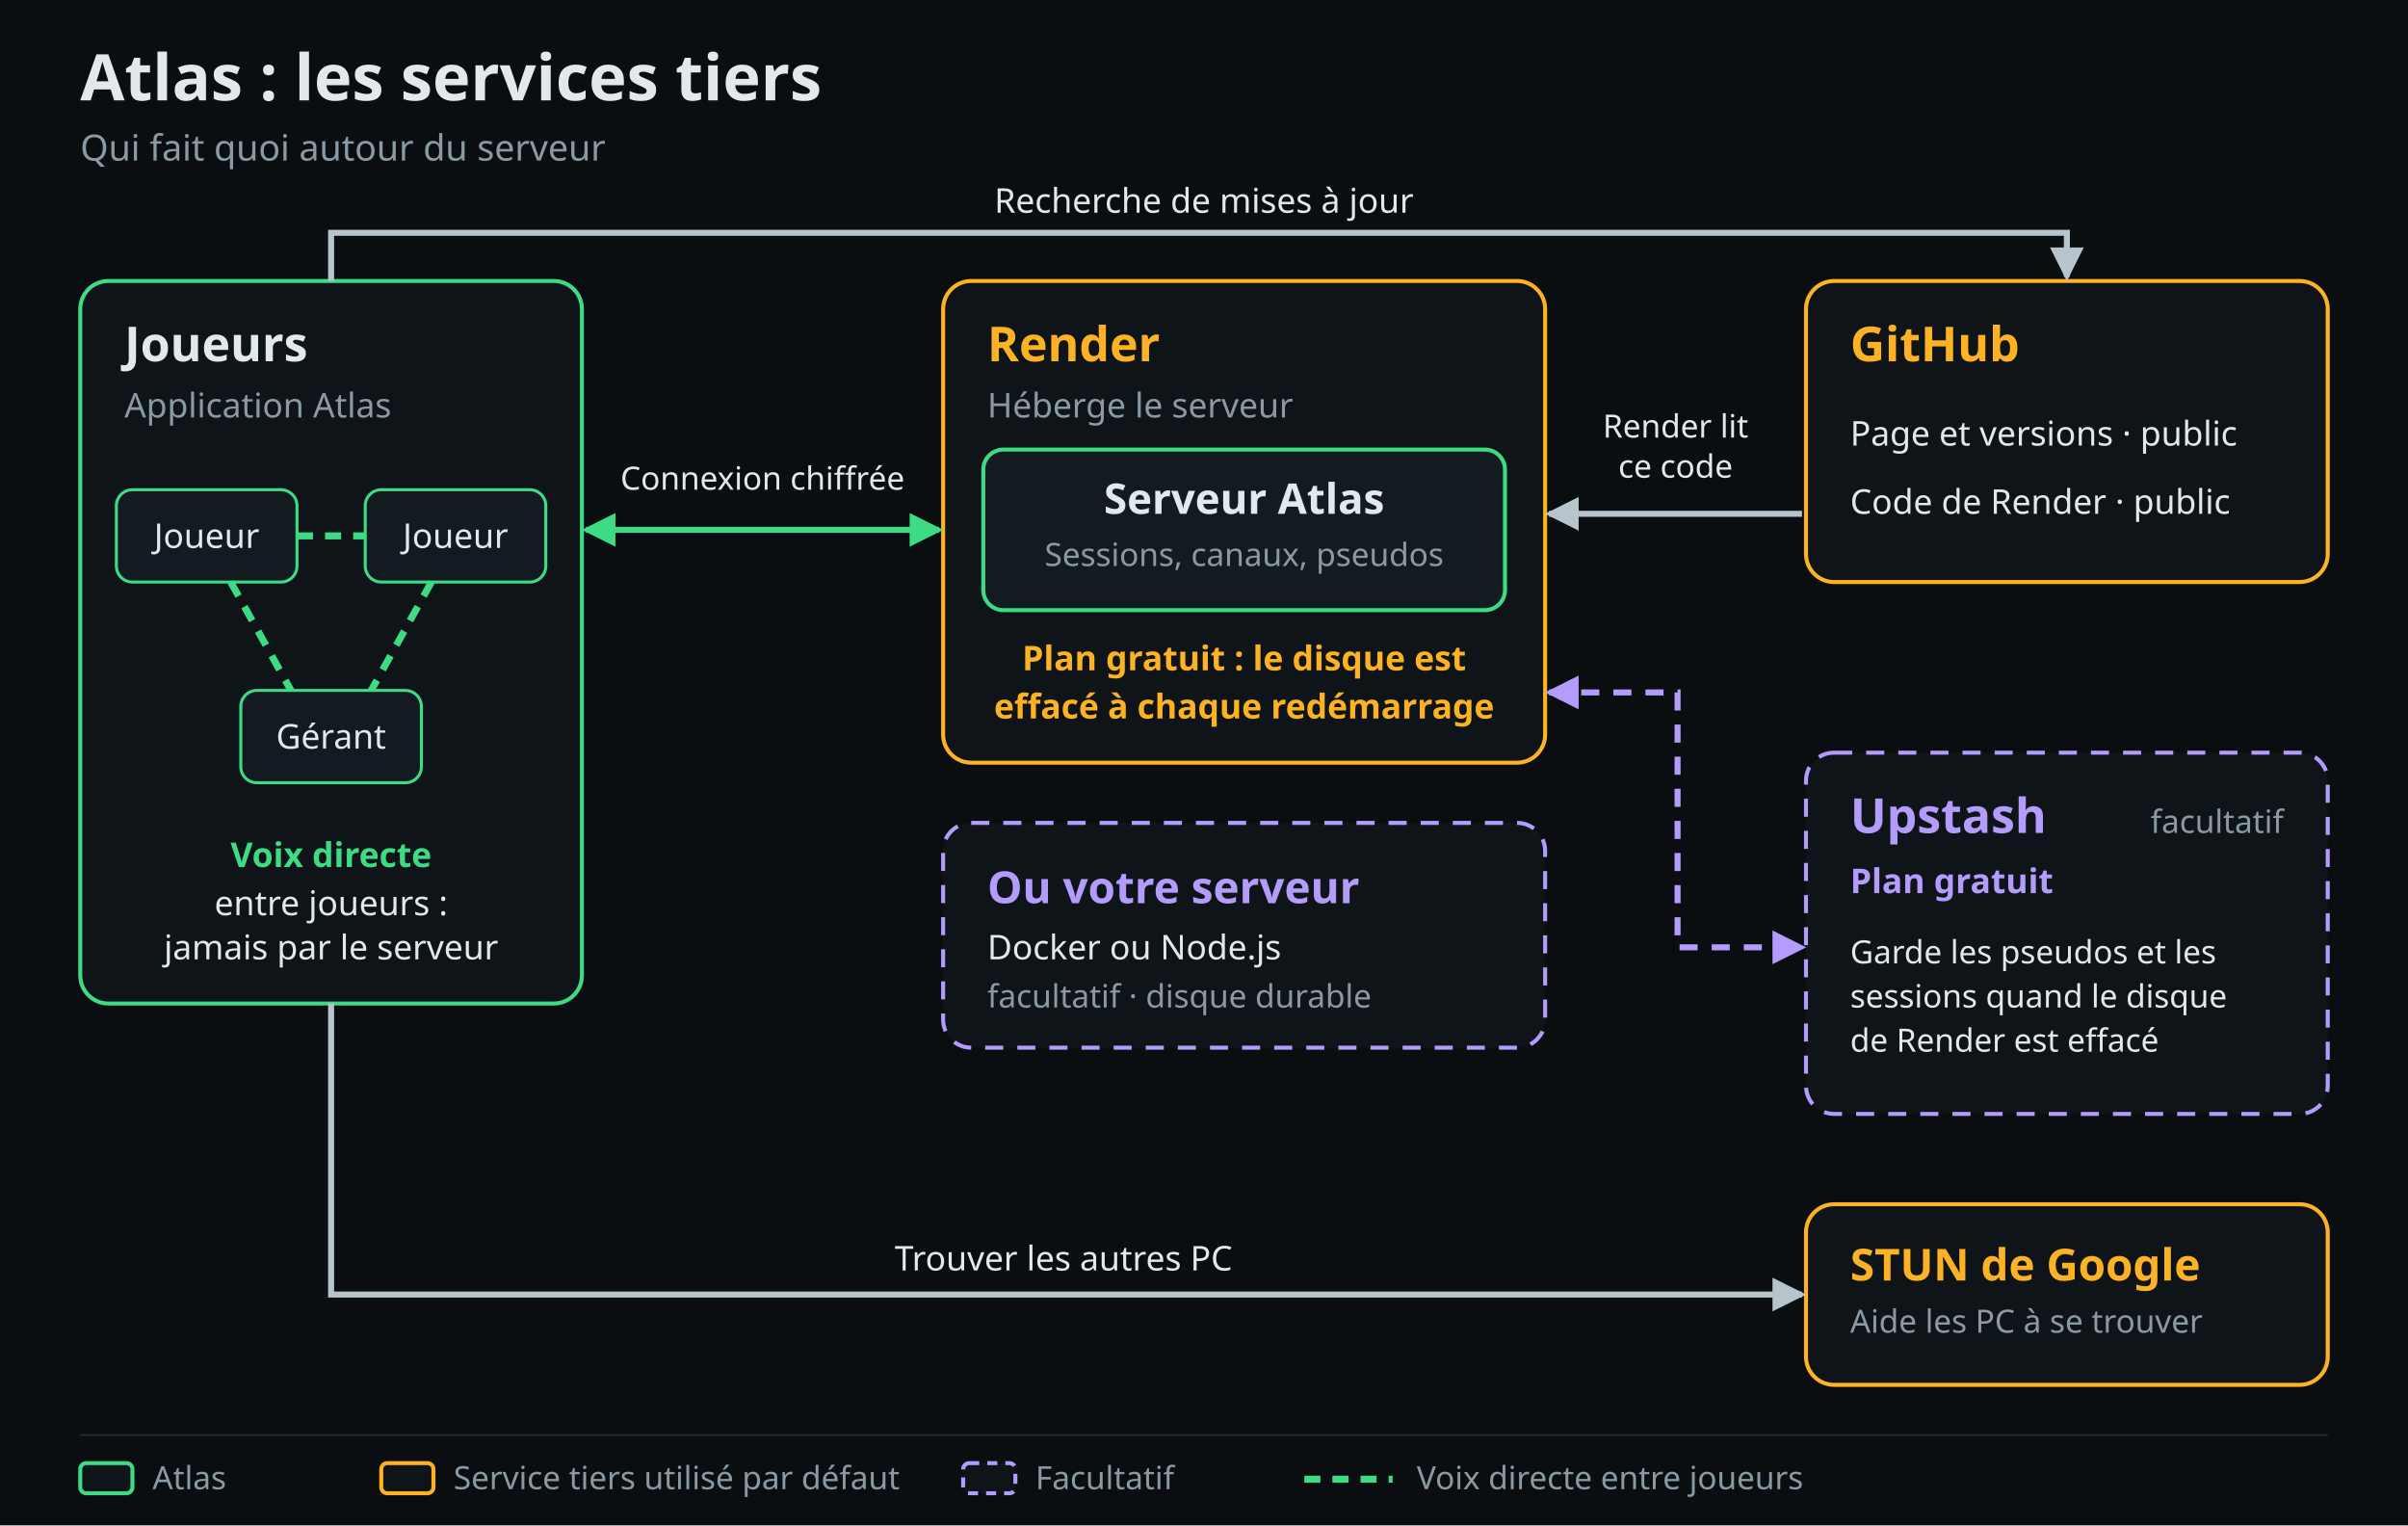
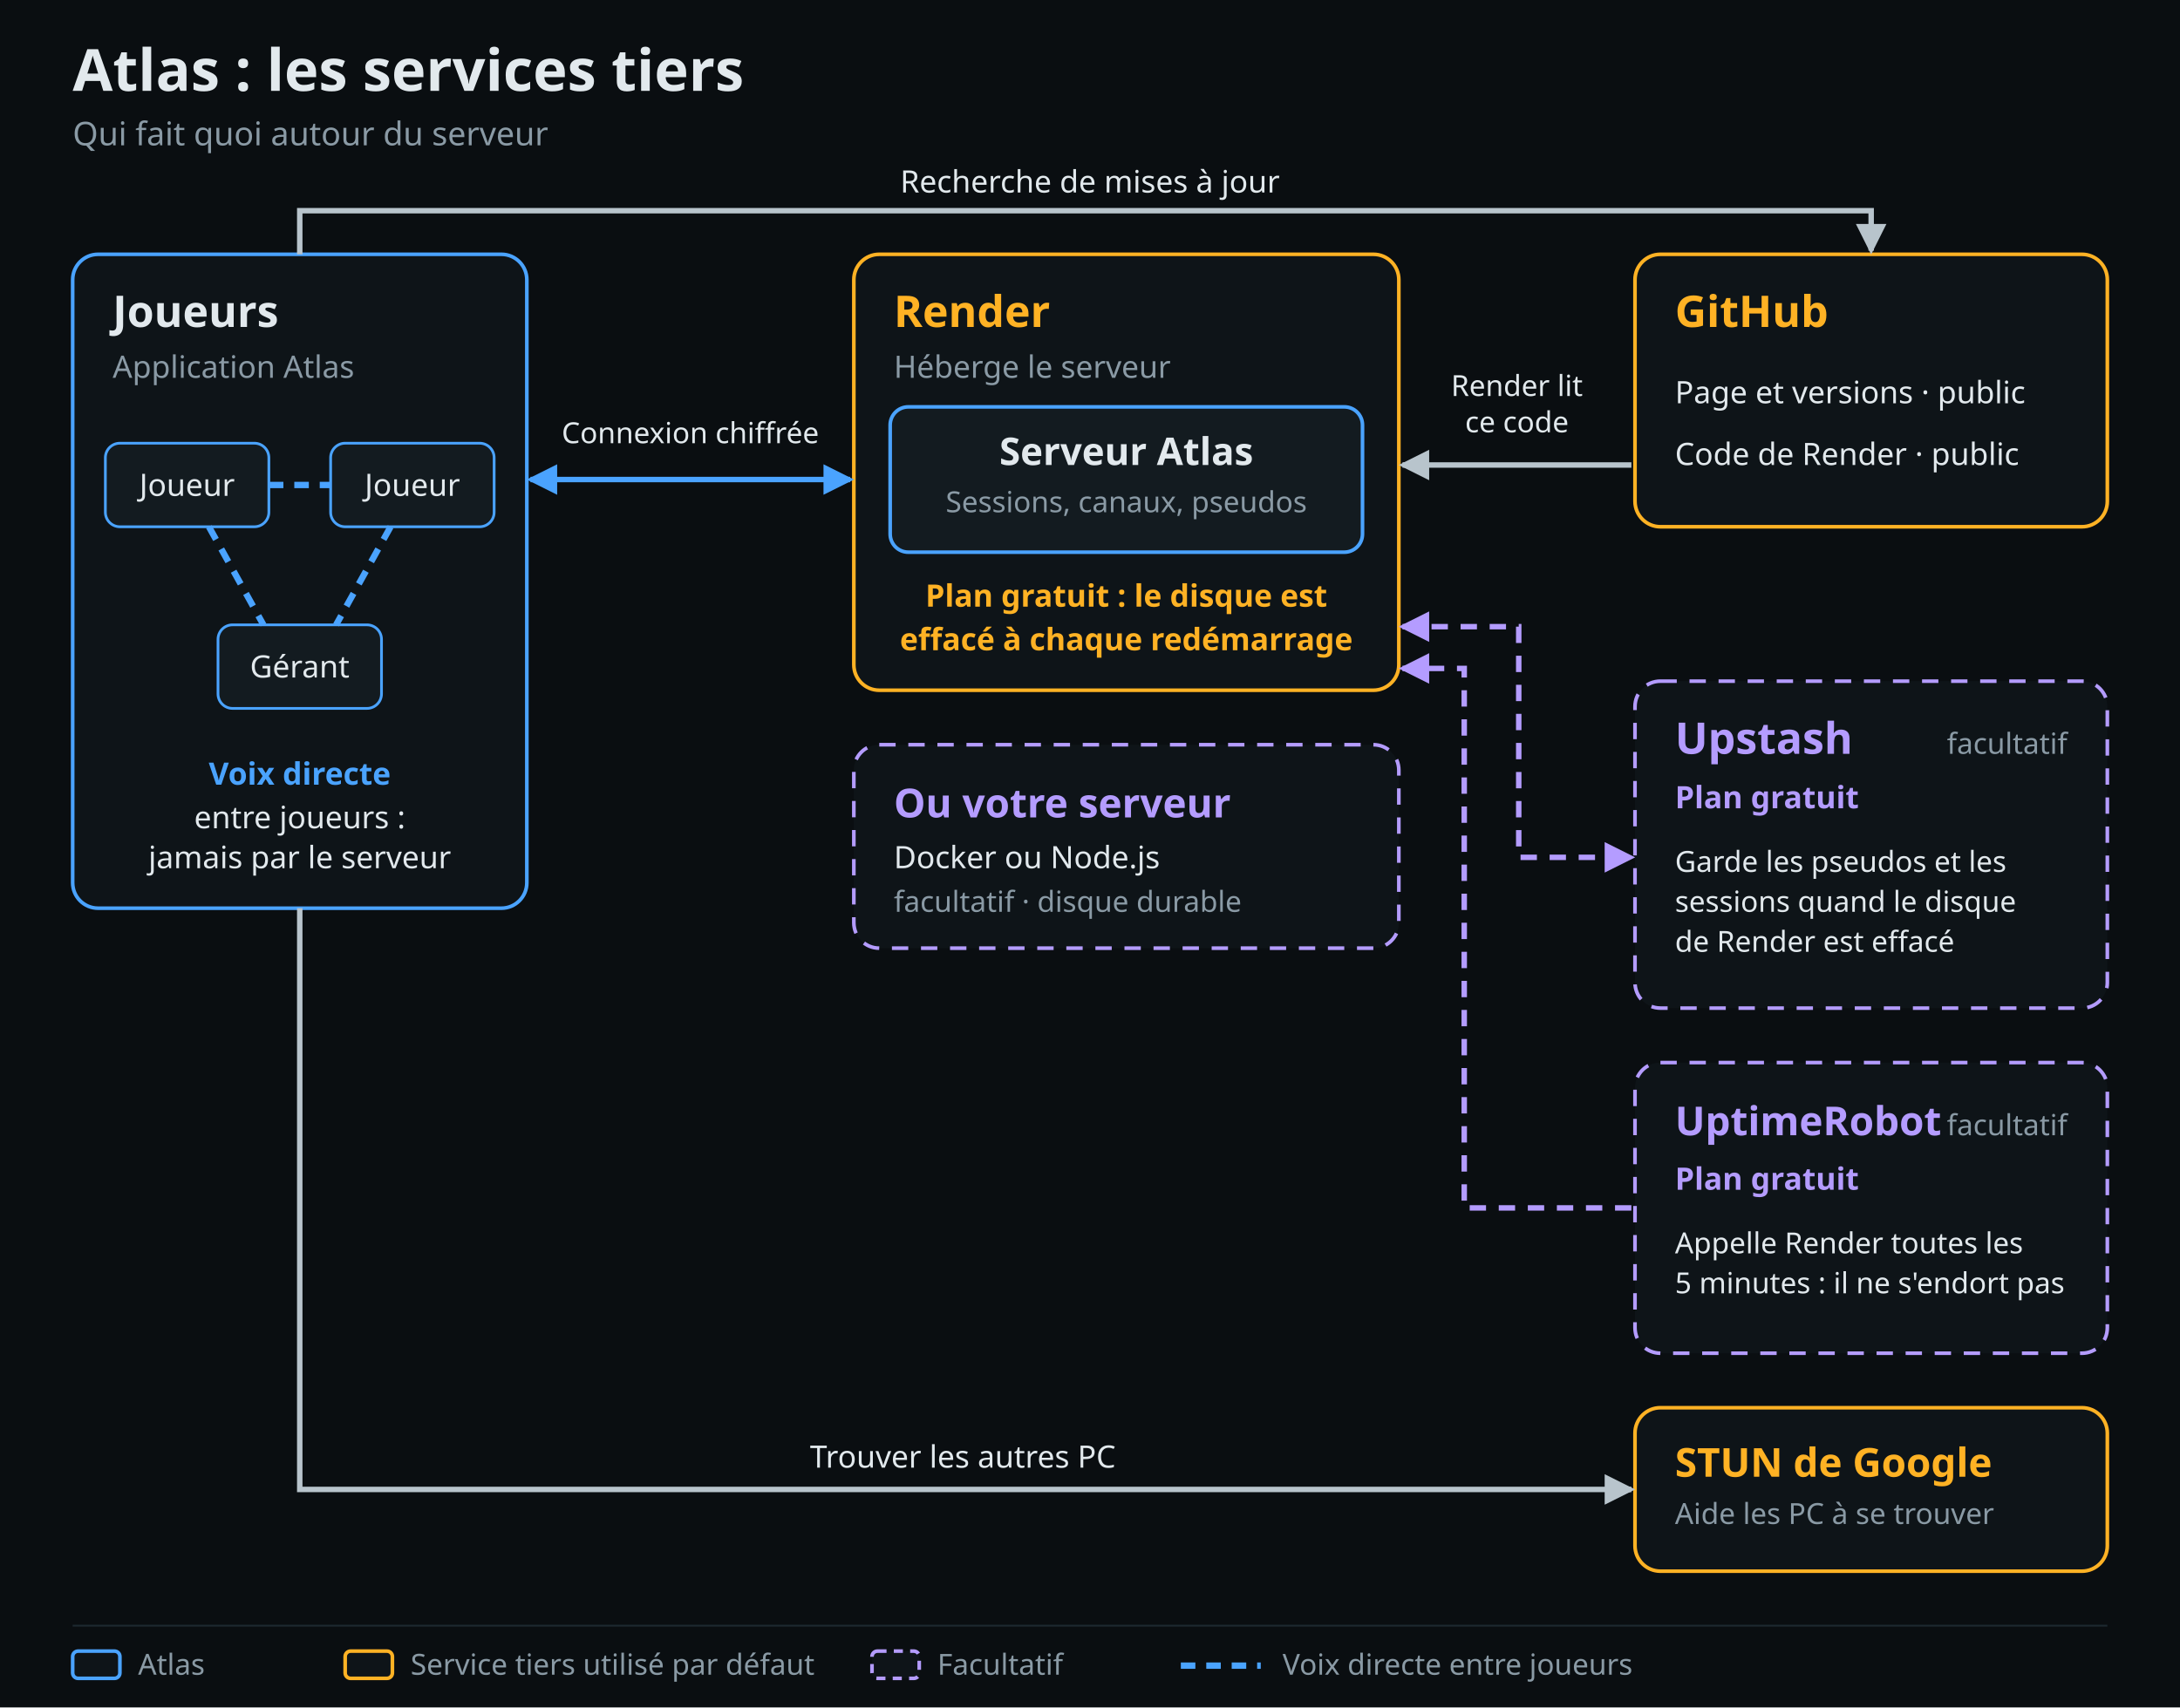
- <svg xmlns="http://www.w3.org/2000/svg" width="1200" height="760" viewBox="0 0 1200 760" role="img" font-family="'Segoe UI', 'Segoe UI Variable Text', system-ui, sans-serif">
+ <svg xmlns="http://www.w3.org/2000/svg" width="1200" height="940" viewBox="0 0 1200 940" role="img" font-family="'Segoe UI', 'Segoe UI Variable Text', system-ui, sans-serif">
  <defs>
    <marker id="aGray" viewBox="0 0 10 10" refX="8" refY="5" markerWidth="7" markerHeight="7" orient="auto-start-reverse">
      <path d="M1 1L9 5L1 9z" fill="#b8c4cc" />
    </marker>
-     <marker id="aGreen" viewBox="0 0 10 10" refX="8" refY="5" markerWidth="7" markerHeight="7" orient="auto-start-reverse">
-       <path d="M1 1L9 5L1 9z" fill="#3ddc84" />
+     <marker id="aBlue" viewBox="0 0 10 10" refX="8" refY="5" markerWidth="7" markerHeight="7" orient="auto-start-reverse">
+       <path d="M1 1L9 5L1 9z" fill="#4aa3ff" />
    </marker>
    <marker id="aViolet" viewBox="0 0 10 10" refX="8" refY="5" markerWidth="7" markerHeight="7" orient="auto-start-reverse">
      <path d="M1 1L9 5L1 9z" fill="#b49cff" />
    </marker>
  </defs>
-   <rect x="0" y="0" width="1200" height="760" fill="#0a0e11" />
+   <rect x="0" y="0" width="1200" height="940" fill="#0a0e11" />
  <text x="40" y="50" font-size="32" font-weight="700" fill="#e2e9ed">Atlas : les services tiers</text>
  <text x="40" y="80" font-size="18" fill="#8a9aa5">Qui fait quoi autour du serveur</text>
-   <rect x="40" y="140" width="250" height="360" rx="14" fill="#0e1418" stroke="#3ddc84" stroke-width="2" />
+   <rect x="40" y="140" width="250" height="360" rx="14" fill="#0e1418" stroke="#4aa3ff" stroke-width="2" />
  <text x="62" y="180" font-size="24" font-weight="700" fill="#e2e9ed">Joueurs</text>
  <text x="62" y="208" font-size="17" fill="#8a9aa5">Application Atlas</text>
-   <rect x="58" y="244" width="90" height="46" rx="8" fill="#131b20" stroke="#3ddc84" stroke-width="1.5" />
+   <rect x="58" y="244" width="90" height="46" rx="8" fill="#131b20" stroke="#4aa3ff" stroke-width="1.5" />
  <text x="103" y="273" font-size="17" fill="#e2e9ed" text-anchor="middle">Joueur</text>
-   <rect x="182" y="244" width="90" height="46" rx="8" fill="#131b20" stroke="#3ddc84" stroke-width="1.5" />
+   <rect x="182" y="244" width="90" height="46" rx="8" fill="#131b20" stroke="#4aa3ff" stroke-width="1.5" />
  <text x="227" y="273" font-size="17" fill="#e2e9ed" text-anchor="middle">Joueur</text>
-   <rect x="120" y="344" width="90" height="46" rx="8" fill="#131b20" stroke="#3ddc84" stroke-width="1.5" />
+   <rect x="120" y="344" width="90" height="46" rx="8" fill="#131b20" stroke="#4aa3ff" stroke-width="1.5" />
  <text x="165" y="373" font-size="17" fill="#e2e9ed" text-anchor="middle">Gérant</text>
-   <line x1="148" y1="267" x2="182" y2="267" stroke="#3ddc84" stroke-width="3.5" stroke-dasharray="8 6" />
-   <line x1="115" y1="290" x2="145" y2="344" stroke="#3ddc84" stroke-width="3.5" stroke-dasharray="8 6" />
-   <line x1="215" y1="290" x2="185" y2="344" stroke="#3ddc84" stroke-width="3.5" stroke-dasharray="8 6" />
-   <text x="165" y="432" font-size="17" font-weight="700" fill="#3ddc84" text-anchor="middle">Voix directe</text>
+   <line x1="148" y1="267" x2="182" y2="267" stroke="#4aa3ff" stroke-width="3.5" stroke-dasharray="8 6" />
+   <line x1="115" y1="290" x2="145" y2="344" stroke="#4aa3ff" stroke-width="3.5" stroke-dasharray="8 6" />
+   <line x1="215" y1="290" x2="185" y2="344" stroke="#4aa3ff" stroke-width="3.5" stroke-dasharray="8 6" />
+   <text x="165" y="432" font-size="17" font-weight="700" fill="#4aa3ff" text-anchor="middle">Voix directe</text>
  <text x="165" y="456" font-size="17" fill="#e2e9ed" text-anchor="middle">entre joueurs :</text>
  <text x="165" y="478" font-size="17" fill="#e2e9ed" text-anchor="middle">jamais par le serveur</text>
  <rect x="470" y="140" width="300" height="240" rx="14" fill="#0e1418" stroke="#ffb224" stroke-width="2" />
  <text x="492" y="180" font-size="24" font-weight="700" fill="#ffb224">Render</text>
  <text x="492" y="208" font-size="17" fill="#8a9aa5">Héberge le serveur</text>
-   <rect x="490" y="224" width="260" height="80" rx="10" fill="#131b20" stroke="#3ddc84" stroke-width="2" />
+   <rect x="490" y="224" width="260" height="80" rx="10" fill="#131b20" stroke="#4aa3ff" stroke-width="2" />
  <text x="620" y="256" font-size="21" font-weight="700" fill="#e2e9ed" text-anchor="middle">Serveur Atlas</text>
  <text x="620" y="282" font-size="16" fill="#8a9aa5" text-anchor="middle">Sessions, canaux, pseudos</text>
  <text x="620" y="334" font-size="17" font-weight="700" fill="#ffb224" text-anchor="middle">Plan gratuit : le disque est</text>
  <text x="620" y="358" font-size="17" font-weight="700" fill="#ffb224" text-anchor="middle">effacé à chaque redémarrage</text>
  <rect x="470" y="410" width="300" height="112" rx="14" fill="#0e1418" stroke="#b49cff" stroke-width="2" stroke-dasharray="9 7" />
  <text x="492" y="450" font-size="22" font-weight="700" fill="#b49cff">Ou votre serveur</text>
  <text x="492" y="478" font-size="17" fill="#e2e9ed">Docker ou Node.js</text>
  <text x="492" y="502" font-size="16" fill="#8a9aa5">facultatif · disque durable</text>
  <rect x="900" y="140" width="260" height="150" rx="14" fill="#0e1418" stroke="#ffb224" stroke-width="2" />
  <text x="922" y="180" font-size="24" font-weight="700" fill="#ffb224">GitHub</text>
  <text x="922" y="222" font-size="17" fill="#e2e9ed">Page et versions · public</text>
  <text x="922" y="256" font-size="17" fill="#e2e9ed">Code de Render · public</text>
  <rect x="900" y="375" width="260" height="180" rx="14" fill="#0e1418" stroke="#b49cff" stroke-width="2" stroke-dasharray="9 7" />
  <text x="922" y="415" font-size="24" font-weight="700" fill="#b49cff">Upstash</text>
  <text x="1138" y="415" font-size="16" fill="#8a9aa5" text-anchor="end">facultatif</text>
  <text x="922" y="445" font-size="17" font-weight="700" fill="#b49cff">Plan gratuit</text>
  <text x="922" y="480" font-size="16" fill="#e2e9ed">Garde les pseudos et les</text>
  <text x="922" y="502" font-size="16" fill="#e2e9ed">sessions quand le disque</text>
  <text x="922" y="524" font-size="16" fill="#e2e9ed">de Render est effacé</text>
-   <rect x="900" y="600" width="260" height="90" rx="14" fill="#0e1418" stroke="#ffb224" stroke-width="2" />
-   <text x="922" y="638" font-size="22" font-weight="700" fill="#ffb224">STUN de Google</text>
-   <text x="922" y="664" font-size="16" fill="#8a9aa5">Aide les PC à se trouver</text>
-   <line x1="292" y1="264" x2="468" y2="264" stroke="#3ddc84" stroke-width="3" marker-start="url(#aGreen)" marker-end="url(#aGreen)" />
+   <rect x="900" y="585" width="260" height="160" rx="14" fill="#0e1418" stroke="#b49cff" stroke-width="2" stroke-dasharray="9 7" />
+   <text x="922" y="625" font-size="22" font-weight="700" fill="#b49cff">UptimeRobot</text>
+   <text x="1138" y="625" font-size="16" fill="#8a9aa5" text-anchor="end">facultatif</text>
+   <text x="922" y="655" font-size="17" font-weight="700" fill="#b49cff">Plan gratuit</text>
+   <text x="922" y="690" font-size="16" fill="#e2e9ed">Appelle Render toutes les</text>
+   <text x="922" y="712" font-size="16" fill="#e2e9ed">5 minutes : il ne s'endort pas</text>
+   <rect x="900" y="775" width="260" height="90" rx="14" fill="#0e1418" stroke="#ffb224" stroke-width="2" />
+   <text x="922" y="813" font-size="22" font-weight="700" fill="#ffb224">STUN de Google</text>
+   <text x="922" y="839" font-size="16" fill="#8a9aa5">Aide les PC à se trouver</text>
+   <line x1="292" y1="264" x2="468" y2="264" stroke="#4aa3ff" stroke-width="3" marker-start="url(#aBlue)" marker-end="url(#aBlue)" />
  <text x="380" y="244" font-size="16" fill="#e2e9ed" text-anchor="middle">Connexion chiffrée</text>
  <path d="M165 140 L165 116 L1030 116 L1030 138" fill="none" stroke="#b8c4cc" stroke-width="3" marker-end="url(#aGray)" />
  <text x="600" y="106" font-size="17" fill="#e2e9ed" text-anchor="middle">Recherche de mises à jour</text>
  <line x1="898" y1="256" x2="772" y2="256" stroke="#b8c4cc" stroke-width="3" marker-end="url(#aGray)" />
  <text x="835" y="218" font-size="16" fill="#e2e9ed" text-anchor="middle">Render lit</text>
  <text x="835" y="238" font-size="16" fill="#e2e9ed" text-anchor="middle">ce code</text>
  <path d="M772 345 L836 345 L836 472 L898 472" fill="none" stroke="#b49cff" stroke-width="3" stroke-dasharray="9 7" marker-start="url(#aViolet)" marker-end="url(#aViolet)" />
-   <path d="M165 500 L165 645 L898 645" fill="none" stroke="#b8c4cc" stroke-width="3" marker-end="url(#aGray)" />
-   <text x="530" y="633" font-size="17" fill="#e2e9ed" text-anchor="middle">Trouver les autres PC</text>
-   <line x1="40" y1="715" x2="1160" y2="715" stroke="#1d2830" stroke-width="1" />
-   <rect x="40" y="729" width="26" height="15" rx="3" fill="#0e1418" stroke="#3ddc84" stroke-width="2" />
-   <text x="76" y="742" font-size="16" fill="#8a9aa5">Atlas</text>
-   <rect x="190" y="729" width="26" height="15" rx="3" fill="#0e1418" stroke="#ffb224" stroke-width="2" />
-   <text x="226" y="742" font-size="16" fill="#8a9aa5">Service tiers utilisé par défaut</text>
-   <rect x="480" y="729" width="26" height="15" rx="3" fill="#0e1418" stroke="#b49cff" stroke-width="2" stroke-dasharray="5 4" />
-   <text x="516" y="742" font-size="16" fill="#8a9aa5">Facultatif</text>
-   <line x1="650" y1="737" x2="694" y2="737" stroke="#3ddc84" stroke-width="3.5" stroke-dasharray="8 6" />
-   <text x="706" y="742" font-size="16" fill="#8a9aa5">Voix directe entre joueurs</text>
+   <path d="M898 665 L806 665 L806 368 L772 368" fill="none" stroke="#b49cff" stroke-width="3" stroke-dasharray="9 7" marker-end="url(#aViolet)" />
+   <path d="M165 500 L165 820 L898 820" fill="none" stroke="#b8c4cc" stroke-width="3" marker-end="url(#aGray)" />
+   <text x="530" y="808" font-size="17" fill="#e2e9ed" text-anchor="middle">Trouver les autres PC</text>
+   <line x1="40" y1="895" x2="1160" y2="895" stroke="#1d2830" stroke-width="1" />
+   <rect x="40" y="909" width="26" height="15" rx="3" fill="#0e1418" stroke="#4aa3ff" stroke-width="2" />
+   <text x="76" y="922" font-size="16" fill="#8a9aa5">Atlas</text>
+   <rect x="190" y="909" width="26" height="15" rx="3" fill="#0e1418" stroke="#ffb224" stroke-width="2" />
+   <text x="226" y="922" font-size="16" fill="#8a9aa5">Service tiers utilisé par défaut</text>
+   <rect x="480" y="909" width="26" height="15" rx="3" fill="#0e1418" stroke="#b49cff" stroke-width="2" stroke-dasharray="5 4" />
+   <text x="516" y="922" font-size="16" fill="#8a9aa5">Facultatif</text>
+   <line x1="650" y1="917" x2="694" y2="917" stroke="#4aa3ff" stroke-width="3.5" stroke-dasharray="8 6" />
+   <text x="706" y="922" font-size="16" fill="#8a9aa5">Voix directe entre joueurs</text>
</svg>
